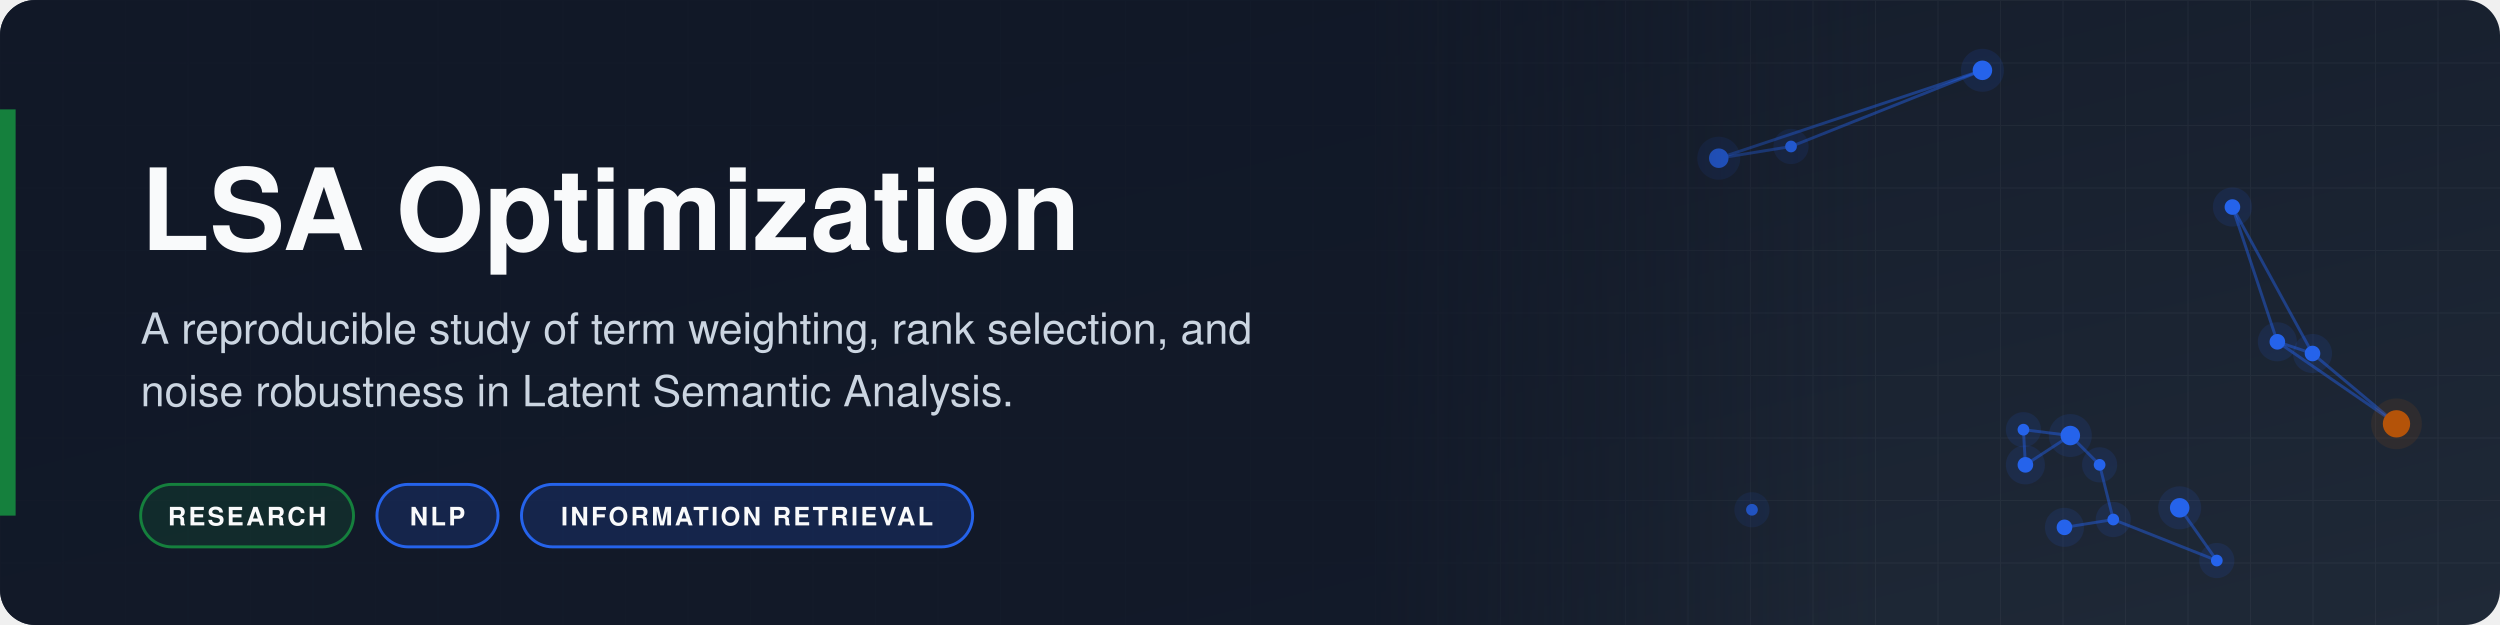
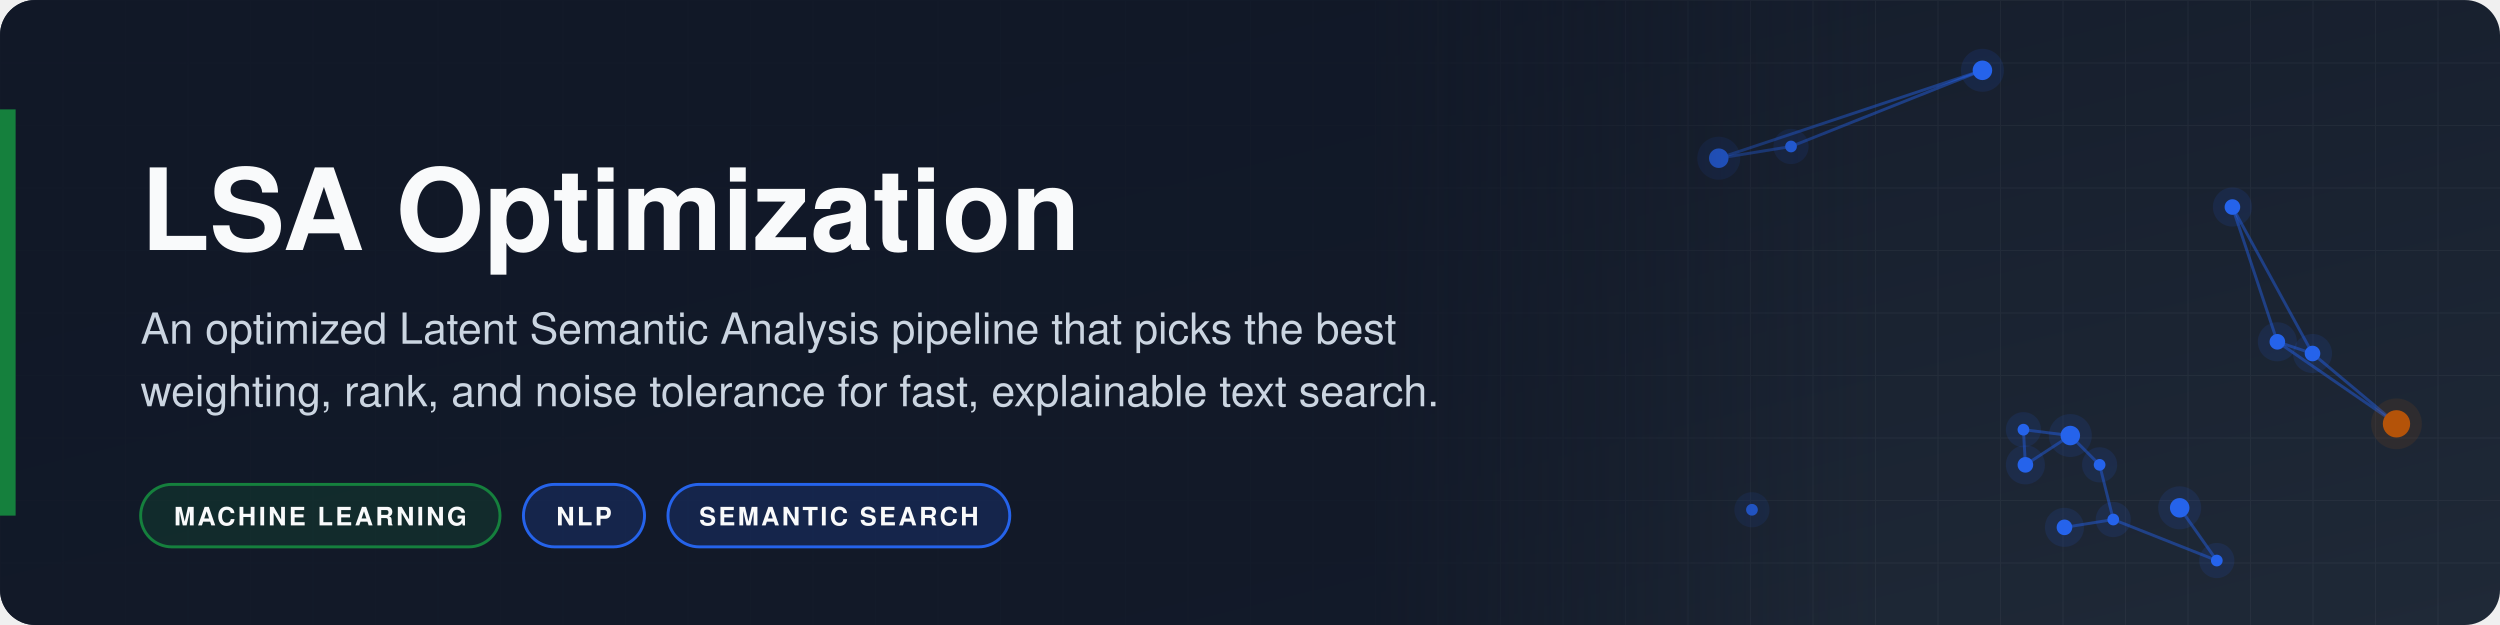
<svg xmlns="http://www.w3.org/2000/svg" width="1280" height="320" viewBox="0 0 1280 320" role="img" aria-label="LSA Optimization">
  <defs>
    <linearGradient id="bg" x1="0" y1="0" x2="1" y2="1">
      <stop offset="0" stop-color="#111827" />
      <stop offset="1" stop-color="#1F2937" />
    </linearGradient>
    <pattern id="grid" width="32" height="32" patternUnits="userSpaceOnUse">
      <path d="M32 0H0V32" fill="none" stroke="#FFFFFF" stroke-opacity="0.04" stroke-width="1" />
    </pattern>
    <linearGradient id="fade" x1="0" y1="0" x2="1" y2="0">
      <stop offset="0.55" stop-color="#111827" stop-opacity="1" />
      <stop offset="0.75" stop-color="#111827" stop-opacity="0" />
    </linearGradient>
  </defs>
  <rect width="1280" height="320" rx="18" fill="url(#bg)" />
  <rect width="1280" height="320" rx="18" fill="url(#grid)" />
  <g>
    <line x1="1227" y1="217" x2="1184" y2="181" stroke="#2563EB" stroke-opacity="0.45" stroke-width="1.5" />
    <line x1="1227" y1="217" x2="1166" y2="175" stroke="#2563EB" stroke-opacity="0.45" stroke-width="1.5" />
    <line x1="1075" y1="238" x2="1060" y2="223" stroke="#2563EB" stroke-opacity="0.45" stroke-width="1.5" />
    <line x1="1075" y1="238" x2="1082" y2="266" stroke="#2563EB" stroke-opacity="0.45" stroke-width="1.5" />
    <line x1="1135" y1="287" x2="1116" y2="260" stroke="#2563EB" stroke-opacity="0.45" stroke-width="1.5" />
    <line x1="1135" y1="287" x2="1082" y2="266" stroke="#2563EB" stroke-opacity="0.45" stroke-width="1.5" />
    <line x1="1037" y1="238" x2="1036" y2="220" stroke="#2563EB" stroke-opacity="0.45" stroke-width="1.5" />
    <line x1="1037" y1="238" x2="1060" y2="223" stroke="#2563EB" stroke-opacity="0.45" stroke-width="1.5" />
    <line x1="1057" y1="270" x2="1082" y2="266" stroke="#2563EB" stroke-opacity="0.45" stroke-width="1.5" />
    <line x1="1036" y1="220" x2="1060" y2="223" stroke="#2563EB" stroke-opacity="0.45" stroke-width="1.5" />
    <line x1="917" y1="75" x2="880" y2="81" stroke="#2563EB" stroke-opacity="0.45" stroke-width="1.5" />
    <line x1="917" y1="75" x2="1015" y2="36" stroke="#2563EB" stroke-opacity="0.45" stroke-width="1.5" />
    <line x1="880" y1="81" x2="1015" y2="36" stroke="#2563EB" stroke-opacity="0.45" stroke-width="1.5" />
    <line x1="1166" y1="175" x2="1184" y2="181" stroke="#2563EB" stroke-opacity="0.45" stroke-width="1.5" />
    <line x1="1166" y1="175" x2="1143" y2="106" stroke="#2563EB" stroke-opacity="0.45" stroke-width="1.5" />
    <line x1="1143" y1="106" x2="1184" y2="181" stroke="#2563EB" stroke-opacity="0.45" stroke-width="1.5" />
    <circle cx="1227" cy="217" r="13" fill="#B45309" fill-opacity="0.12" />
    <circle cx="1227" cy="217" r="7" fill="#B45309" />
    <circle cx="1075" cy="238" r="9" fill="#2563EB" fill-opacity="0.12" />
    <circle cx="1075" cy="238" r="3" fill="#2563EB" />
    <circle cx="1135" cy="287" r="9" fill="#2563EB" fill-opacity="0.12" />
    <circle cx="1135" cy="287" r="3" fill="#2563EB" />
    <circle cx="1037" cy="238" r="10" fill="#2563EB" fill-opacity="0.12" />
    <circle cx="1037" cy="238" r="4" fill="#2563EB" />
    <circle cx="1057" cy="270" r="10" fill="#2563EB" fill-opacity="0.12" />
    <circle cx="1057" cy="270" r="4" fill="#2563EB" />
    <circle cx="1082" cy="266" r="9" fill="#2563EB" fill-opacity="0.12" />
    <circle cx="1082" cy="266" r="3" fill="#2563EB" />
    <circle cx="1036" cy="220" r="9" fill="#2563EB" fill-opacity="0.12" />
    <circle cx="1036" cy="220" r="3" fill="#2563EB" />
    <circle cx="917" cy="75" r="9" fill="#2563EB" fill-opacity="0.12" />
    <circle cx="917" cy="75" r="3" fill="#2563EB" />
    <circle cx="897" cy="261" r="9" fill="#2563EB" fill-opacity="0.12" />
    <circle cx="897" cy="261" r="3" fill="#2563EB" />
    <circle cx="1060" cy="223" r="11" fill="#2563EB" fill-opacity="0.12" />
    <circle cx="1060" cy="223" r="5" fill="#2563EB" />
    <circle cx="880" cy="81" r="11" fill="#2563EB" fill-opacity="0.12" />
    <circle cx="880" cy="81" r="5" fill="#2563EB" />
    <circle cx="1116" cy="260" r="11" fill="#2563EB" fill-opacity="0.12" />
    <circle cx="1116" cy="260" r="5" fill="#2563EB" />
    <circle cx="1166" cy="175" r="10" fill="#2563EB" fill-opacity="0.12" />
    <circle cx="1166" cy="175" r="4" fill="#2563EB" />
    <circle cx="1143" cy="106" r="10" fill="#2563EB" fill-opacity="0.12" />
    <circle cx="1143" cy="106" r="4" fill="#2563EB" />
    <circle cx="1184" cy="181" r="10" fill="#2563EB" fill-opacity="0.12" />
    <circle cx="1184" cy="181" r="4" fill="#2563EB" />
    <circle cx="1015" cy="36" r="11" fill="#2563EB" fill-opacity="0.12" />
    <circle cx="1015" cy="36" r="5" fill="#2563EB" />
  </g>
  <rect width="1280" height="320" rx="18" fill="url(#fade)" fill-opacity="0.85" />
  <rect x="0" y="56" width="8" height="208" fill="#15803D" />
  <text x="72" y="128" font-family="'Segoe UI', 'Helvetica Neue', Helvetica, Arial, sans-serif" font-size="58" font-weight="700" fill="#F9FAFB">LSA Optimization</text>
-   <text x="72" y="176" font-family="'Segoe UI', 'Helvetica Neue', Helvetica, Arial, sans-serif" font-size="22" fill="#CBD5E1">A reproducible study of term weighting, rank selection, and</text>
-   <text x="72" y="208" font-family="'Segoe UI', 'Helvetica Neue', Helvetica, Arial, sans-serif" font-size="22" fill="#CBD5E1">noise robustness in Latent Semantic Analysis.</text>
-   <rect x="72" y="248" width="109" height="32" rx="16" fill="#15803D" fill-opacity="0.18" stroke="#15803D" stroke-width="1.5" />
-   <text x="126.5" y="269" text-anchor="middle" font-family="'Segoe UI', 'Helvetica Neue', Helvetica, Arial, sans-serif" font-size="13" font-weight="700" letter-spacing="1.2" fill="#F9FAFB">RESEARCH</text>
-   <rect x="193" y="248" width="62" height="32" rx="16" fill="#2563EB" fill-opacity="0.18" stroke="#2563EB" stroke-width="1.5" />
-   <text x="224.0" y="269" text-anchor="middle" font-family="'Segoe UI', 'Helvetica Neue', Helvetica, Arial, sans-serif" font-size="13" font-weight="700" letter-spacing="1.2" fill="#F9FAFB">NLP</text>
-   <rect x="267" y="248" width="231" height="32" rx="16" fill="#2563EB" fill-opacity="0.18" stroke="#2563EB" stroke-width="1.5" />
-   <text x="382.5" y="269" text-anchor="middle" font-family="'Segoe UI', 'Helvetica Neue', Helvetica, Arial, sans-serif" font-size="13" font-weight="700" letter-spacing="1.2" fill="#F9FAFB">INFORMATION RETRIEVAL</text>
+   <text x="72" y="176" font-family="'Segoe UI', 'Helvetica Neue', Helvetica, Arial, sans-serif" font-size="22" fill="#CBD5E1">An optimized Latent Semantic Analysis pipeline that picks the best</text>
+   <text x="72" y="208" font-family="'Segoe UI', 'Helvetica Neue', Helvetica, Arial, sans-serif" font-size="22" fill="#CBD5E1">weighting, rank, and noise tolerance for fast, explainable text search.</text>
+   <rect x="72" y="248" width="184" height="32" rx="16" fill="#15803D" fill-opacity="0.18" stroke="#15803D" stroke-width="1.5" />
+   <text x="164.0" y="269" text-anchor="middle" font-family="'Segoe UI', 'Helvetica Neue', Helvetica, Arial, sans-serif" font-size="13" font-weight="700" letter-spacing="1.2" fill="#F9FAFB">MACHINE LEARNING</text>
+   <rect x="268" y="248" width="62" height="32" rx="16" fill="#2563EB" fill-opacity="0.18" stroke="#2563EB" stroke-width="1.5" />
+   <text x="299.0" y="269" text-anchor="middle" font-family="'Segoe UI', 'Helvetica Neue', Helvetica, Arial, sans-serif" font-size="13" font-weight="700" letter-spacing="1.2" fill="#F9FAFB">NLP</text>
+   <rect x="342" y="248" width="175" height="32" rx="16" fill="#2563EB" fill-opacity="0.18" stroke="#2563EB" stroke-width="1.5" />
+   <text x="429.5" y="269" text-anchor="middle" font-family="'Segoe UI', 'Helvetica Neue', Helvetica, Arial, sans-serif" font-size="13" font-weight="700" letter-spacing="1.2" fill="#F9FAFB">SEMANTIC SEARCH</text>
</svg>
